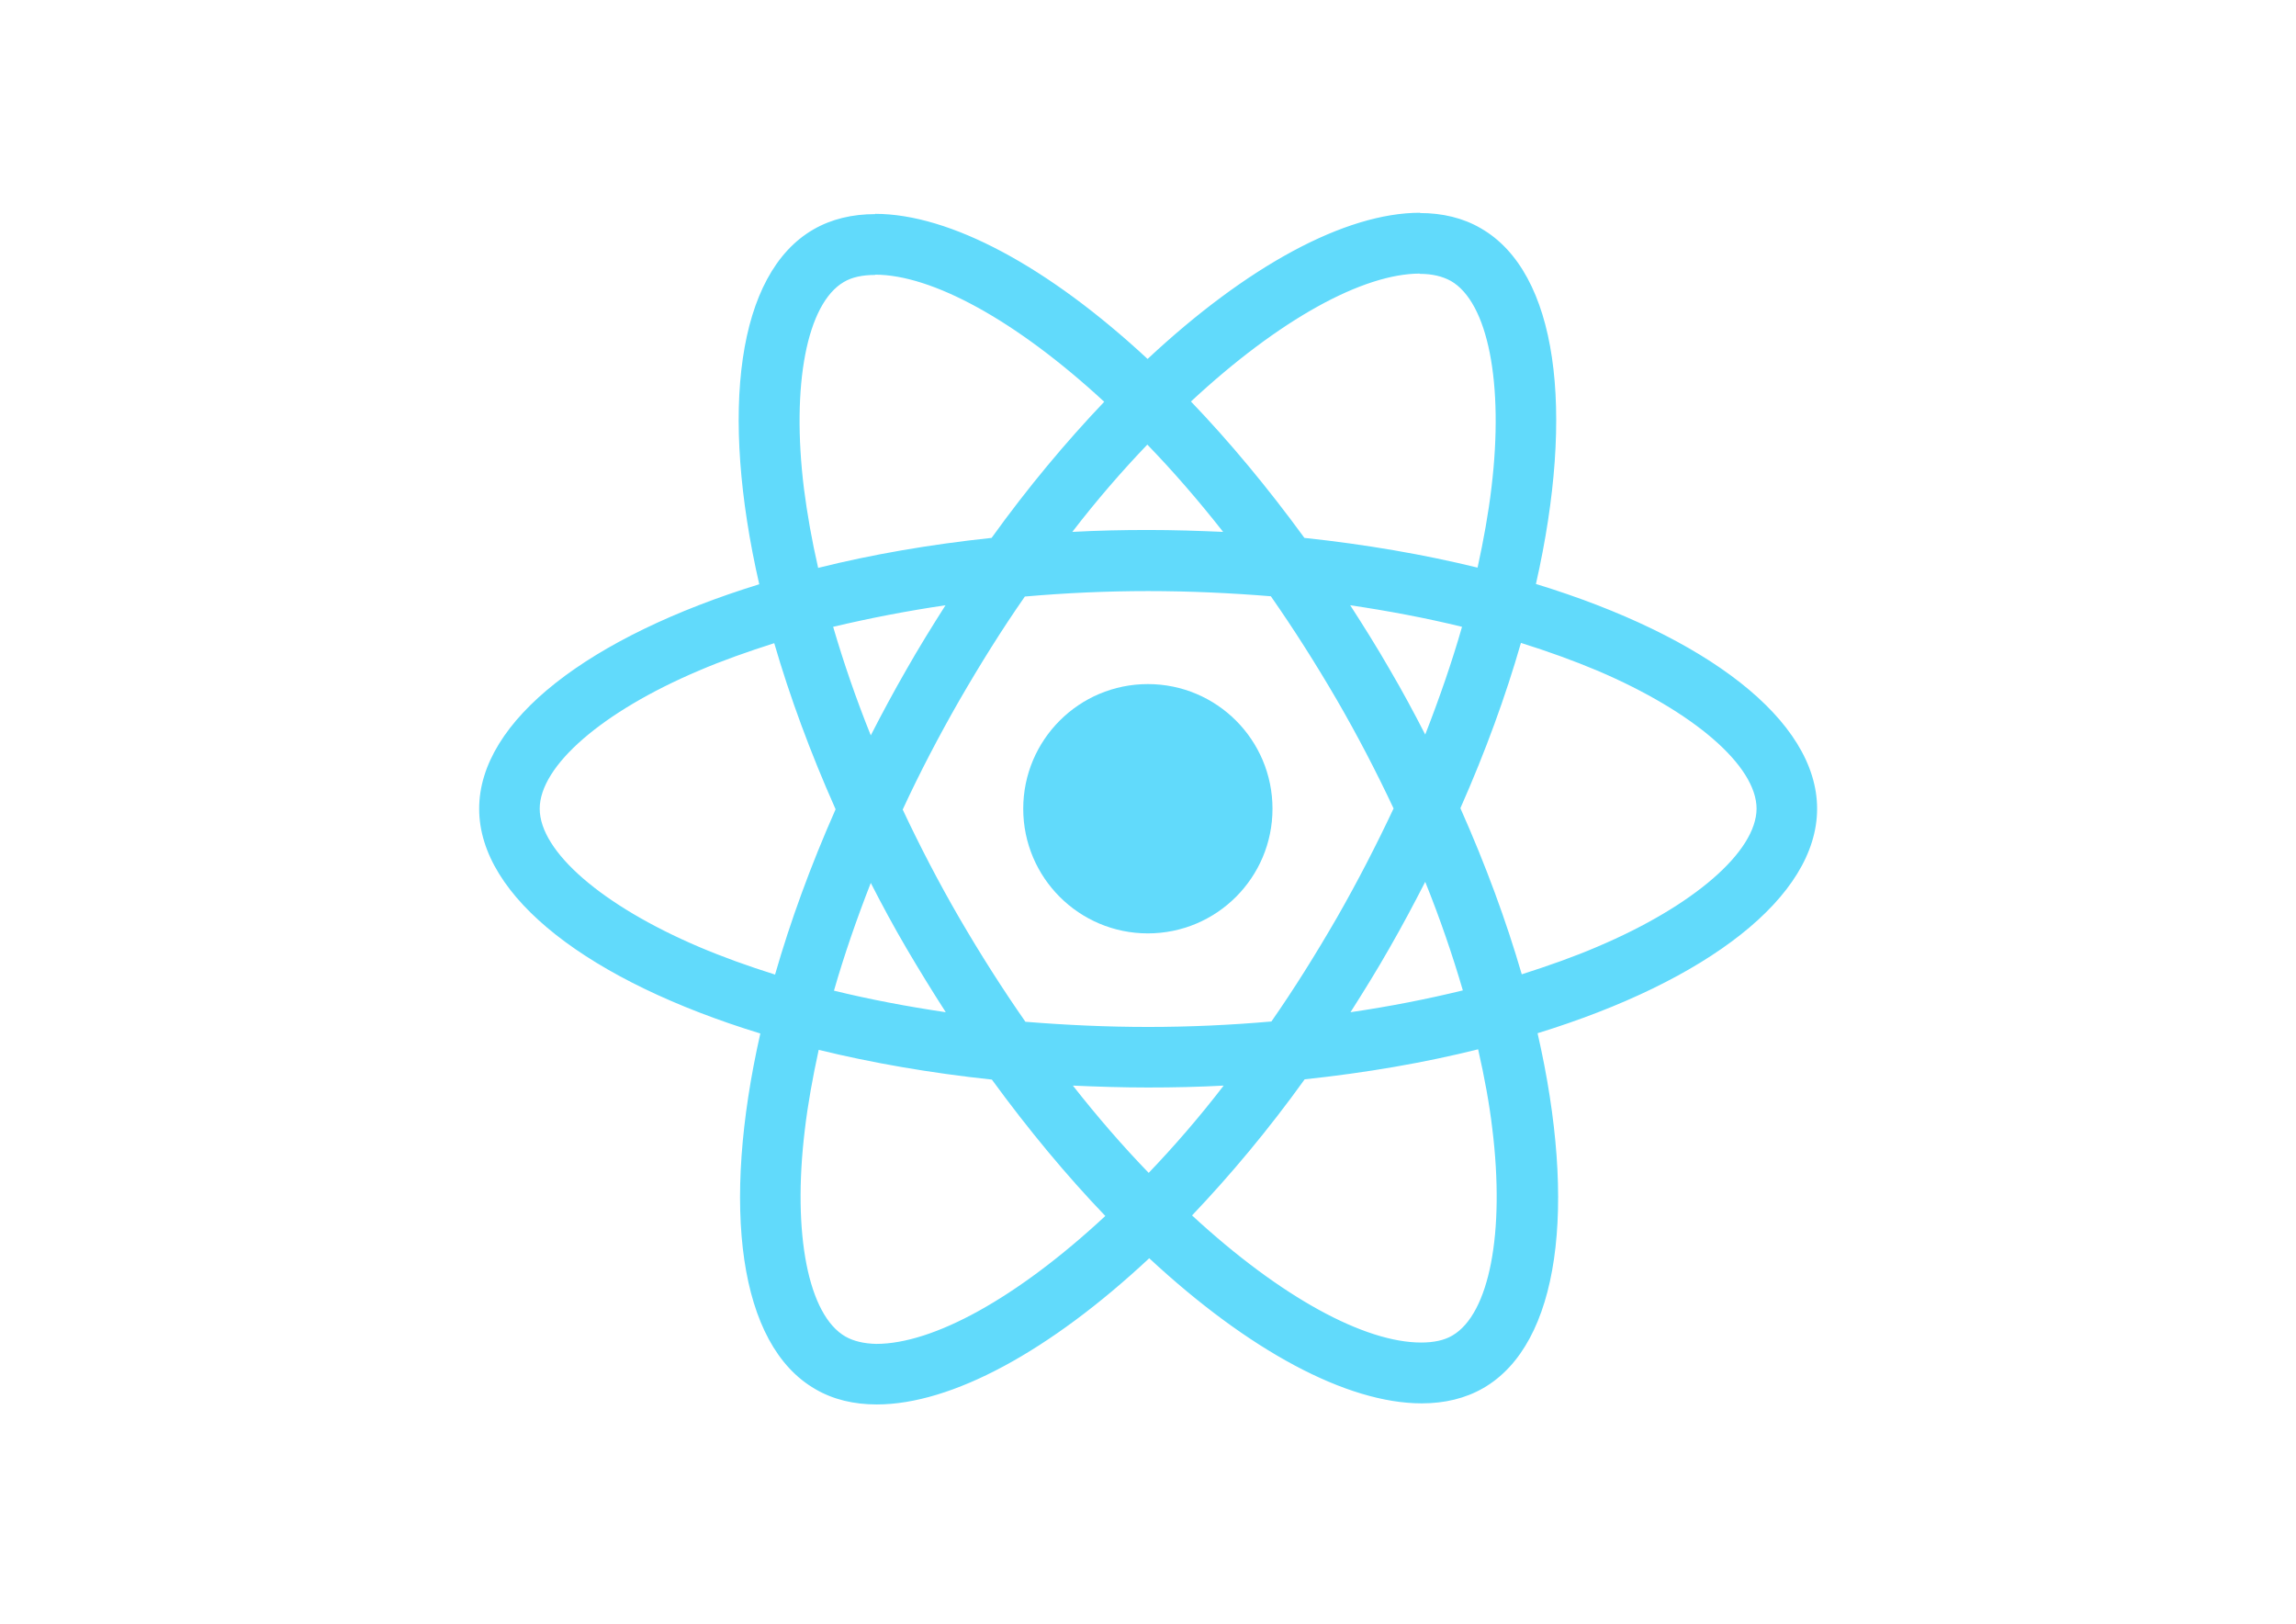
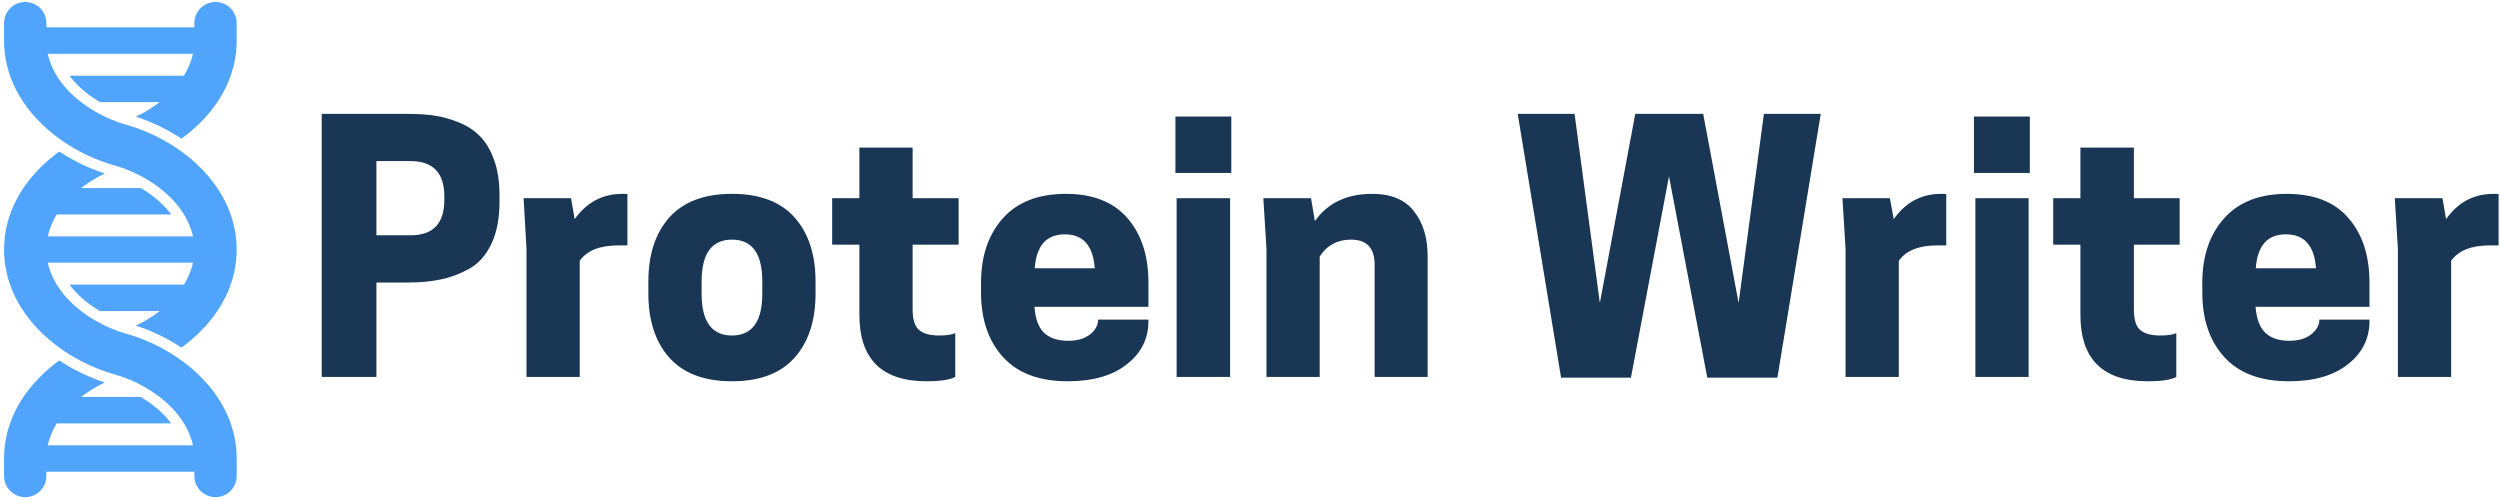
- <svg xmlns="http://www.w3.org/2000/svg" viewBox="0 0 841.9 595.3">
-   <g fill="#61DAFB">
-     <path d="M666.3 296.5c0-32.5-40.7-63.3-103.1-82.4 14.4-63.6 8-114.2-20.2-130.4-6.5-3.8-14.1-5.6-22.4-5.6v22.3c4.6 0 8.3.9 11.4 2.6 13.6 7.8 19.5 37.5 14.9 75.7-1.1 9.4-2.9 19.3-5.1 29.4-19.6-4.8-41-8.5-63.5-10.9-13.5-18.5-27.5-35.3-41.6-50 32.6-30.3 63.2-46.9 84-46.9V78c-27.5 0-63.5 19.6-99.9 53.6-36.4-33.8-72.4-53.2-99.9-53.2v22.3c20.7 0 51.4 16.5 84 46.6-14 14.7-28 31.4-41.3 49.9-22.6 2.4-44 6.1-63.6 11-2.3-10-4-19.7-5.2-29-4.7-38.2 1.1-67.9 14.6-75.8 3-1.8 6.9-2.6 11.5-2.6V78.5c-8.4 0-16 1.8-22.6 5.6-28.1 16.2-34.4 66.7-19.9 130.1-62.2 19.2-102.7 49.9-102.7 82.3 0 32.5 40.7 63.3 103.1 82.4-14.4 63.6-8 114.2 20.2 130.4 6.5 3.8 14.1 5.6 22.5 5.6 27.5 0 63.5-19.6 99.9-53.6 36.4 33.8 72.4 53.2 99.9 53.2 8.4 0 16-1.8 22.6-5.6 28.1-16.2 34.4-66.7 19.9-130.1 62-19.1 102.5-49.9 102.5-82.3zm-130.2-66.7c-3.7 12.9-8.3 26.2-13.5 39.5-4.1-8-8.4-16-13.1-24-4.6-8-9.5-15.8-14.4-23.4 14.2 2.1 27.9 4.7 41 7.9zm-45.8 106.5c-7.8 13.5-15.8 26.3-24.1 38.2-14.9 1.3-30 2-45.2 2-15.1 0-30.2-.7-45-1.9-8.3-11.9-16.4-24.6-24.2-38-7.6-13.1-14.5-26.4-20.8-39.8 6.2-13.4 13.2-26.8 20.7-39.9 7.8-13.5 15.8-26.3 24.1-38.2 14.9-1.3 30-2 45.2-2 15.1 0 30.2.7 45 1.9 8.3 11.9 16.4 24.6 24.2 38 7.6 13.1 14.5 26.4 20.8 39.8-6.3 13.4-13.2 26.8-20.7 39.9zm32.3-13c5.4 13.4 10 26.8 13.8 39.8-13.1 3.2-26.9 5.9-41.2 8 4.9-7.7 9.8-15.6 14.4-23.7 4.6-8 8.9-16.1 13-24.1zM421.2 430c-9.3-9.6-18.6-20.3-27.8-32 9 .4 18.2.7 27.5.7 9.4 0 18.7-.2 27.8-.7-9 11.7-18.3 22.4-27.5 32zm-74.4-58.9c-14.2-2.1-27.9-4.7-41-7.9 3.7-12.9 8.3-26.2 13.5-39.5 4.1 8 8.4 16 13.1 24 4.7 8 9.5 15.8 14.4 23.4zM420.7 163c9.3 9.6 18.6 20.3 27.8 32-9-.4-18.2-.7-27.5-.7-9.4 0-18.7.2-27.8.7 9-11.7 18.3-22.4 27.5-32zm-74 58.9c-4.9 7.7-9.8 15.6-14.4 23.7-4.6 8-8.9 16-13 24-5.4-13.4-10-26.8-13.8-39.8 13.1-3.1 26.9-5.8 41.2-7.9zm-90.5 125.2c-35.4-15.1-58.3-34.9-58.3-50.6 0-15.7 22.9-35.6 58.3-50.6 8.6-3.7 18-7 27.7-10.1 5.7 19.6 13.2 40 22.5 60.9-9.2 20.8-16.6 41.1-22.2 60.6-9.9-3.1-19.3-6.5-28-10.2zM310 490c-13.6-7.8-19.5-37.5-14.9-75.7 1.1-9.4 2.9-19.3 5.1-29.4 19.6 4.8 41 8.5 63.5 10.9 13.5 18.5 27.5 35.3 41.6 50-32.6 30.3-63.2 46.9-84 46.9-4.5-.1-8.3-1-11.3-2.7zm237.2-76.2c4.7 38.2-1.1 67.9-14.6 75.8-3 1.8-6.9 2.6-11.5 2.6-20.7 0-51.4-16.5-84-46.6 14-14.7 28-31.4 41.3-49.9 22.6-2.4 44-6.1 63.6-11 2.3 10.1 4.1 19.8 5.2 29.1zm38.5-66.7c-8.6 3.7-18 7-27.7 10.1-5.7-19.6-13.2-40-22.5-60.9 9.2-20.8 16.6-41.1 22.2-60.6 9.9 3.1 19.3 6.5 28.1 10.2 35.4 15.1 58.3 34.9 58.3 50.6-.1 15.7-23 35.6-58.4 50.6zM320.8 78.4z" />
-     <circle cx="420.9" cy="296.5" r="45.7" />
-     <path d="M520.5 78.1z" />
+ <svg xmlns="http://www.w3.org/2000/svg" data-v-423bf9ae="" viewBox="0 0 561 112" class="iconLeft">
+   <g data-v-423bf9ae="" id="e0379133-0976-42a3-837f-64922a32a86c" fill="#193655" transform="matrix(5.405405,0,0,5.405405,67.9807,27.82637)">
+     <path d="M4.37 6.58L3.05 6.58L3.05 10.50L0.78 10.50L0.78-0.42L4.37-0.42L4.37-0.42Q4.97-0.42 5.45-0.35L5.45-0.35L5.45-0.35Q5.94-0.28 6.46-0.07L6.46-0.07L6.46-0.07Q6.99 0.14 7.34 0.50L7.34 0.50L7.34 0.50Q7.70 0.85 7.93 1.48L7.93 1.48L7.93 1.48Q8.16 2.10 8.16 2.94L8.16 2.94L8.16 3.22L8.16 3.22Q8.16 4.26 7.83 4.96L7.83 4.96L7.83 4.96Q7.50 5.67 6.92 6.00L6.92 6.00L6.92 6.00Q6.33 6.33 5.73 6.45L5.73 6.45L5.73 6.45Q5.14 6.58 4.37 6.58L4.37 6.58ZM3.05 1.54L3.05 4.62L4.47 4.62L4.47 4.62Q5.87 4.62 5.87 3.15L5.87 3.15L5.87 3.01L5.87 3.01Q5.87 1.54 4.47 1.54L4.47 1.54L3.05 1.54ZM13.26 2.90L13.26 2.90L13.26 2.90Q13.41 2.90 13.47 2.91L13.47 2.91L13.47 5.04L13.09 5.04L13.09 5.04Q11.94 5.04 11.49 5.68L11.49 5.68L11.49 10.50L9.28 10.50L9.28 5.18L9.16 3.08L11.13 3.08L11.28 3.95L11.28 3.95Q12.03 2.90 13.26 2.90ZM17.81 10.68L17.81 10.68L17.81 10.68Q16.09 10.68 15.21 9.70L15.21 9.70L15.21 9.70Q14.34 8.72 14.34 7.04L14.34 7.04L14.34 6.54L14.34 6.54Q14.34 4.86 15.21 3.88L15.21 3.88L15.21 3.88Q16.09 2.90 17.81 2.90L17.81 2.90L17.81 2.90Q19.54 2.90 20.41 3.88L20.41 3.88L20.41 3.88Q21.28 4.86 21.28 6.54L21.28 6.54L21.28 7.04L21.28 7.04Q21.28 8.72 20.41 9.70L20.41 9.70L20.41 9.70Q19.54 10.68 17.81 10.68ZM16.55 7.04L16.55 7.04Q16.55 8.78 17.81 8.78L17.81 8.78L17.81 8.78Q19.07 8.78 19.07 7.04L19.07 7.04L19.07 6.54L19.07 6.54Q19.07 4.80 17.81 4.80L17.81 4.80L17.81 4.80Q16.55 4.80 16.55 6.54L16.55 6.54L16.55 7.04ZM25.31 0.98L25.31 3.08L27.22 3.08L27.22 5.01L25.31 5.01L25.31 7.69L25.31 7.69Q25.31 8.33 25.58 8.55L25.58 8.55L25.58 8.55Q25.84 8.78 26.40 8.78L26.40 8.78L26.40 8.78Q26.88 8.78 27.08 8.68L27.08 8.68L27.08 10.50L27.08 10.50Q26.75 10.68 25.89 10.68L25.89 10.68L25.89 10.68Q23.10 10.68 23.10 7.92L23.10 7.92L23.10 5.01L21.97 5.01L21.97 3.08L23.10 3.08L23.10 0.98L25.31 0.98ZM35.10 6.59L35.10 7.59L30.37 7.59L30.37 7.59Q30.42 8.34 30.77 8.67L30.77 8.67L30.77 8.67Q31.12 9.00 31.77 9.00L31.77 9.00L31.77 9.00Q32.33 9.00 32.67 8.74L32.67 8.74L32.67 8.74Q33.01 8.47 33.01 8.12L33.01 8.12L35.10 8.12L35.10 8.18L35.10 8.18Q35.10 9.27 34.21 9.97L34.21 9.97L34.21 9.97Q33.32 10.68 31.75 10.68L31.75 10.68L31.75 10.68Q29.97 10.68 29.06 9.67L29.06 9.67L29.06 9.67Q28.15 8.67 28.15 6.99L28.15 6.99L28.15 6.59L28.15 6.59Q28.15 4.93 29.06 3.91L29.06 3.91L29.06 3.91Q29.97 2.90 31.67 2.90L31.67 2.90L31.67 2.90Q33.36 2.90 34.23 3.91L34.23 3.91L34.23 3.91Q35.10 4.91 35.10 6.59L35.10 6.59ZM32.87 5.99L32.87 5.99Q32.77 4.58 31.63 4.58L31.63 4.58L31.63 4.58Q30.48 4.58 30.38 5.99L30.38 5.99L32.87 5.99ZM38.49 10.50L36.27 10.50L36.27 3.08L38.49 3.08L38.49 10.50ZM36.22-0.31L38.54-0.31L38.54 2.03L36.22 2.03L36.22-0.31ZM46.69 5.47L46.69 10.50L44.49 10.50L44.49 5.84L44.49 5.84Q44.49 4.80 43.51 4.80L43.51 4.80L43.51 4.80Q42.66 4.80 42.21 5.50L42.21 5.50L42.21 10.50L40.00 10.50L40.00 5.18L39.87 3.08L41.85 3.08L42.01 4.03L42.01 4.03Q42.81 2.90 44.39 2.90L44.39 2.90L44.39 2.90Q45.57 2.90 46.13 3.63L46.13 3.63L46.13 3.63Q46.69 4.35 46.69 5.47L46.69 5.47ZM61.21 10.53L58.30 10.53L56.71 2.17L55.13 10.53L52.23 10.53L50.43-0.42L52.79-0.42L53.84 7.43L55.31-0.42L58.13-0.42L59.60 7.43L60.65-0.42L63.01-0.42L61.21 10.53ZM68.01 2.90L68.01 2.90L68.01 2.90Q68.17 2.90 68.22 2.91L68.22 2.91L68.22 5.04L67.84 5.04L67.84 5.04Q66.70 5.04 66.25 5.68L66.25 5.68L66.25 10.50L64.04 10.50L64.04 5.18L63.91 3.08L65.88 3.08L66.04 3.95L66.04 3.95Q66.78 2.90 68.01 2.90ZM71.64 10.50L69.43 10.50L69.43 3.08L71.64 3.08L71.64 10.50ZM69.37-0.31L71.69-0.31L71.69 2.03L69.37 2.03L69.37-0.31ZM76.01 0.98L76.01 3.08L77.91 3.08L77.91 5.01L76.01 5.01L76.01 7.69L76.01 7.69Q76.01 8.33 76.27 8.55L76.27 8.55L76.27 8.55Q76.54 8.78 77.10 8.78L77.10 8.78L77.10 8.78Q77.57 8.78 77.77 8.68L77.77 8.68L77.77 10.50L77.77 10.50Q77.45 10.68 76.58 10.68L76.58 10.68L76.58 10.68Q73.79 10.68 73.79 7.92L73.79 7.92L73.79 5.01L72.66 5.01L72.66 3.08L73.79 3.08L73.79 0.98L76.01 0.98ZM85.79 6.59L85.79 7.59L81.06 7.59L81.06 7.59Q81.12 8.34 81.47 8.67L81.47 8.67L81.47 8.67Q81.82 9.00 82.46 9.00L82.46 9.00L82.46 9.00Q83.02 9.00 83.36 8.74L83.36 8.74L83.36 8.74Q83.71 8.47 83.71 8.12L83.71 8.12L85.79 8.12L85.79 8.18L85.79 8.18Q85.79 9.27 84.90 9.97L84.90 9.97L84.90 9.97Q84.01 10.68 82.45 10.68L82.45 10.68L82.45 10.68Q80.67 10.68 79.76 9.67L79.76 9.67L79.76 9.67Q78.85 8.67 78.85 6.99L78.85 6.99L78.85 6.59L78.85 6.59Q78.85 4.93 79.76 3.91L79.76 3.91L79.76 3.91Q80.67 2.90 82.36 2.90L82.36 2.90L82.36 2.90Q84.06 2.90 84.92 3.91L84.92 3.91L84.92 3.91Q85.79 4.91 85.79 6.59L85.79 6.59ZM83.57 5.99L83.57 5.99Q83.47 4.58 82.32 4.58L82.32 4.58L82.32 4.58Q81.17 4.58 81.07 5.99L81.07 5.99L83.57 5.99ZM90.94 2.90L90.94 2.90L90.94 2.90Q91.10 2.90 91.15 2.91L91.15 2.91L91.15 5.04L90.78 5.04L90.78 5.04Q89.63 5.04 89.18 5.68L89.18 5.68L89.18 10.50L86.97 10.50L86.97 5.18L86.84 3.08L88.82 3.08L88.97 3.95L88.97 3.95Q89.71 2.90 90.94 2.90Z" />
+   </g>
+   <defs data-v-423bf9ae="">
+     <linearGradient data-v-423bf9ae="" gradientTransform="rotate(25)" id="00b850d1-dae2-42d5-a3d0-80b03666e98a" x1="0%" y1="0%" x2="100%" y2="0%">
+       <stop data-v-423bf9ae="" offset="0%" style="stop-color: rgb(81, 164, 251); stop-opacity: 1;" />
+       <stop data-v-423bf9ae="" offset="100%" style="stop-color: rgb(81, 164, 251); stop-opacity: 1;" />
+     </linearGradient>
+   </defs>
+   <g data-v-423bf9ae="" id="466b7b42-592e-4c3e-b2aa-94c1a282f81a" transform="matrix(1.111117,0,0,1.111117,0.9002073,0.4438463)" stroke="none" fill="url(#00b850d1-dae2-42d5-a3d0-80b03666e98a)">
+     <path d="M35.838 27.603a31.956 31.956 0 0 0 3.902-3.329c4.739-4.771 7.246-10.467 7.246-16.471V4.271a4.27 4.27 0 1 0-8.541 0v.854H8.553v-.854a4.27 4.27 0 1 0-8.541 0v3.532c0 6.004 2.505 11.7 7.246 16.471 3.991 4.017 9.347 7.12 15.082 8.738 4.279 1.208 8.414 3.59 11.342 6.538 1.741 1.753 3.751 4.407 4.48 7.799H8.837c.357-1.66 1.021-3.143 1.808-4.431h23.13a17.255 17.255 0 0 0-1.608-1.864c-1.289-1.297-2.837-2.476-4.536-3.474H15.56a26.82 26.82 0 0 1 4.802-2.94 37.92 37.92 0 0 1-9.2-4.44 31.956 31.956 0 0 0-3.902 3.329C2.517 38.3.012 43.996.012 50c0 6.005 2.505 11.701 7.246 16.473 3.991 4.016 9.347 7.119 15.082 8.737 4.279 1.206 8.414 3.59 11.342 6.537 1.74 1.752 3.747 4.403 4.479 7.791H8.839c.358-1.66 1.022-3.144 1.812-4.43H33.77a16.913 16.913 0 0 0-1.604-1.856c-1.292-1.302-2.846-2.483-4.551-3.482H15.57a26.888 26.888 0 0 1 4.79-2.931 37.993 37.993 0 0 1-9.2-4.44 31.956 31.956 0 0 0-3.902 3.329C2.517 80.499.012 86.194.012 92.198v3.532a4.27 4.27 0 1 0 8.541 0v-.855h29.894v.855a4.27 4.27 0 0 0 8.542 0v-3.532c0-6.004-2.506-11.699-7.246-16.471-3.991-4.017-9.348-7.12-15.081-8.738-4.28-1.207-8.414-3.59-11.342-6.537-1.742-1.753-3.751-4.408-4.48-7.8h29.323c-.356 1.66-1.021 3.144-1.81 4.431H13.224a17.255 17.255 0 0 0 1.608 1.864c1.289 1.298 2.838 2.477 4.536 3.474h12.07a26.873 26.873 0 0 1-4.802 2.939 37.975 37.975 0 0 1 9.2 4.44 32.113 32.113 0 0 0 3.902-3.328c4.739-4.771 7.246-10.468 7.246-16.473 0-6.004-2.507-11.7-7.246-16.472-3.991-4.016-9.348-7.12-15.081-8.737-4.28-1.207-8.414-3.59-11.342-6.537-1.741-1.752-3.748-4.404-4.479-7.791h29.321c-.357 1.66-1.021 3.143-1.812 4.43h-23.12a17.212 17.212 0 0 0 1.604 1.856c1.293 1.301 2.847 2.483 4.551 3.482h12.046a26.945 26.945 0 0 1-4.791 2.931 37.983 37.983 0 0 1 9.203 4.442z" />
  </g>
</svg>
